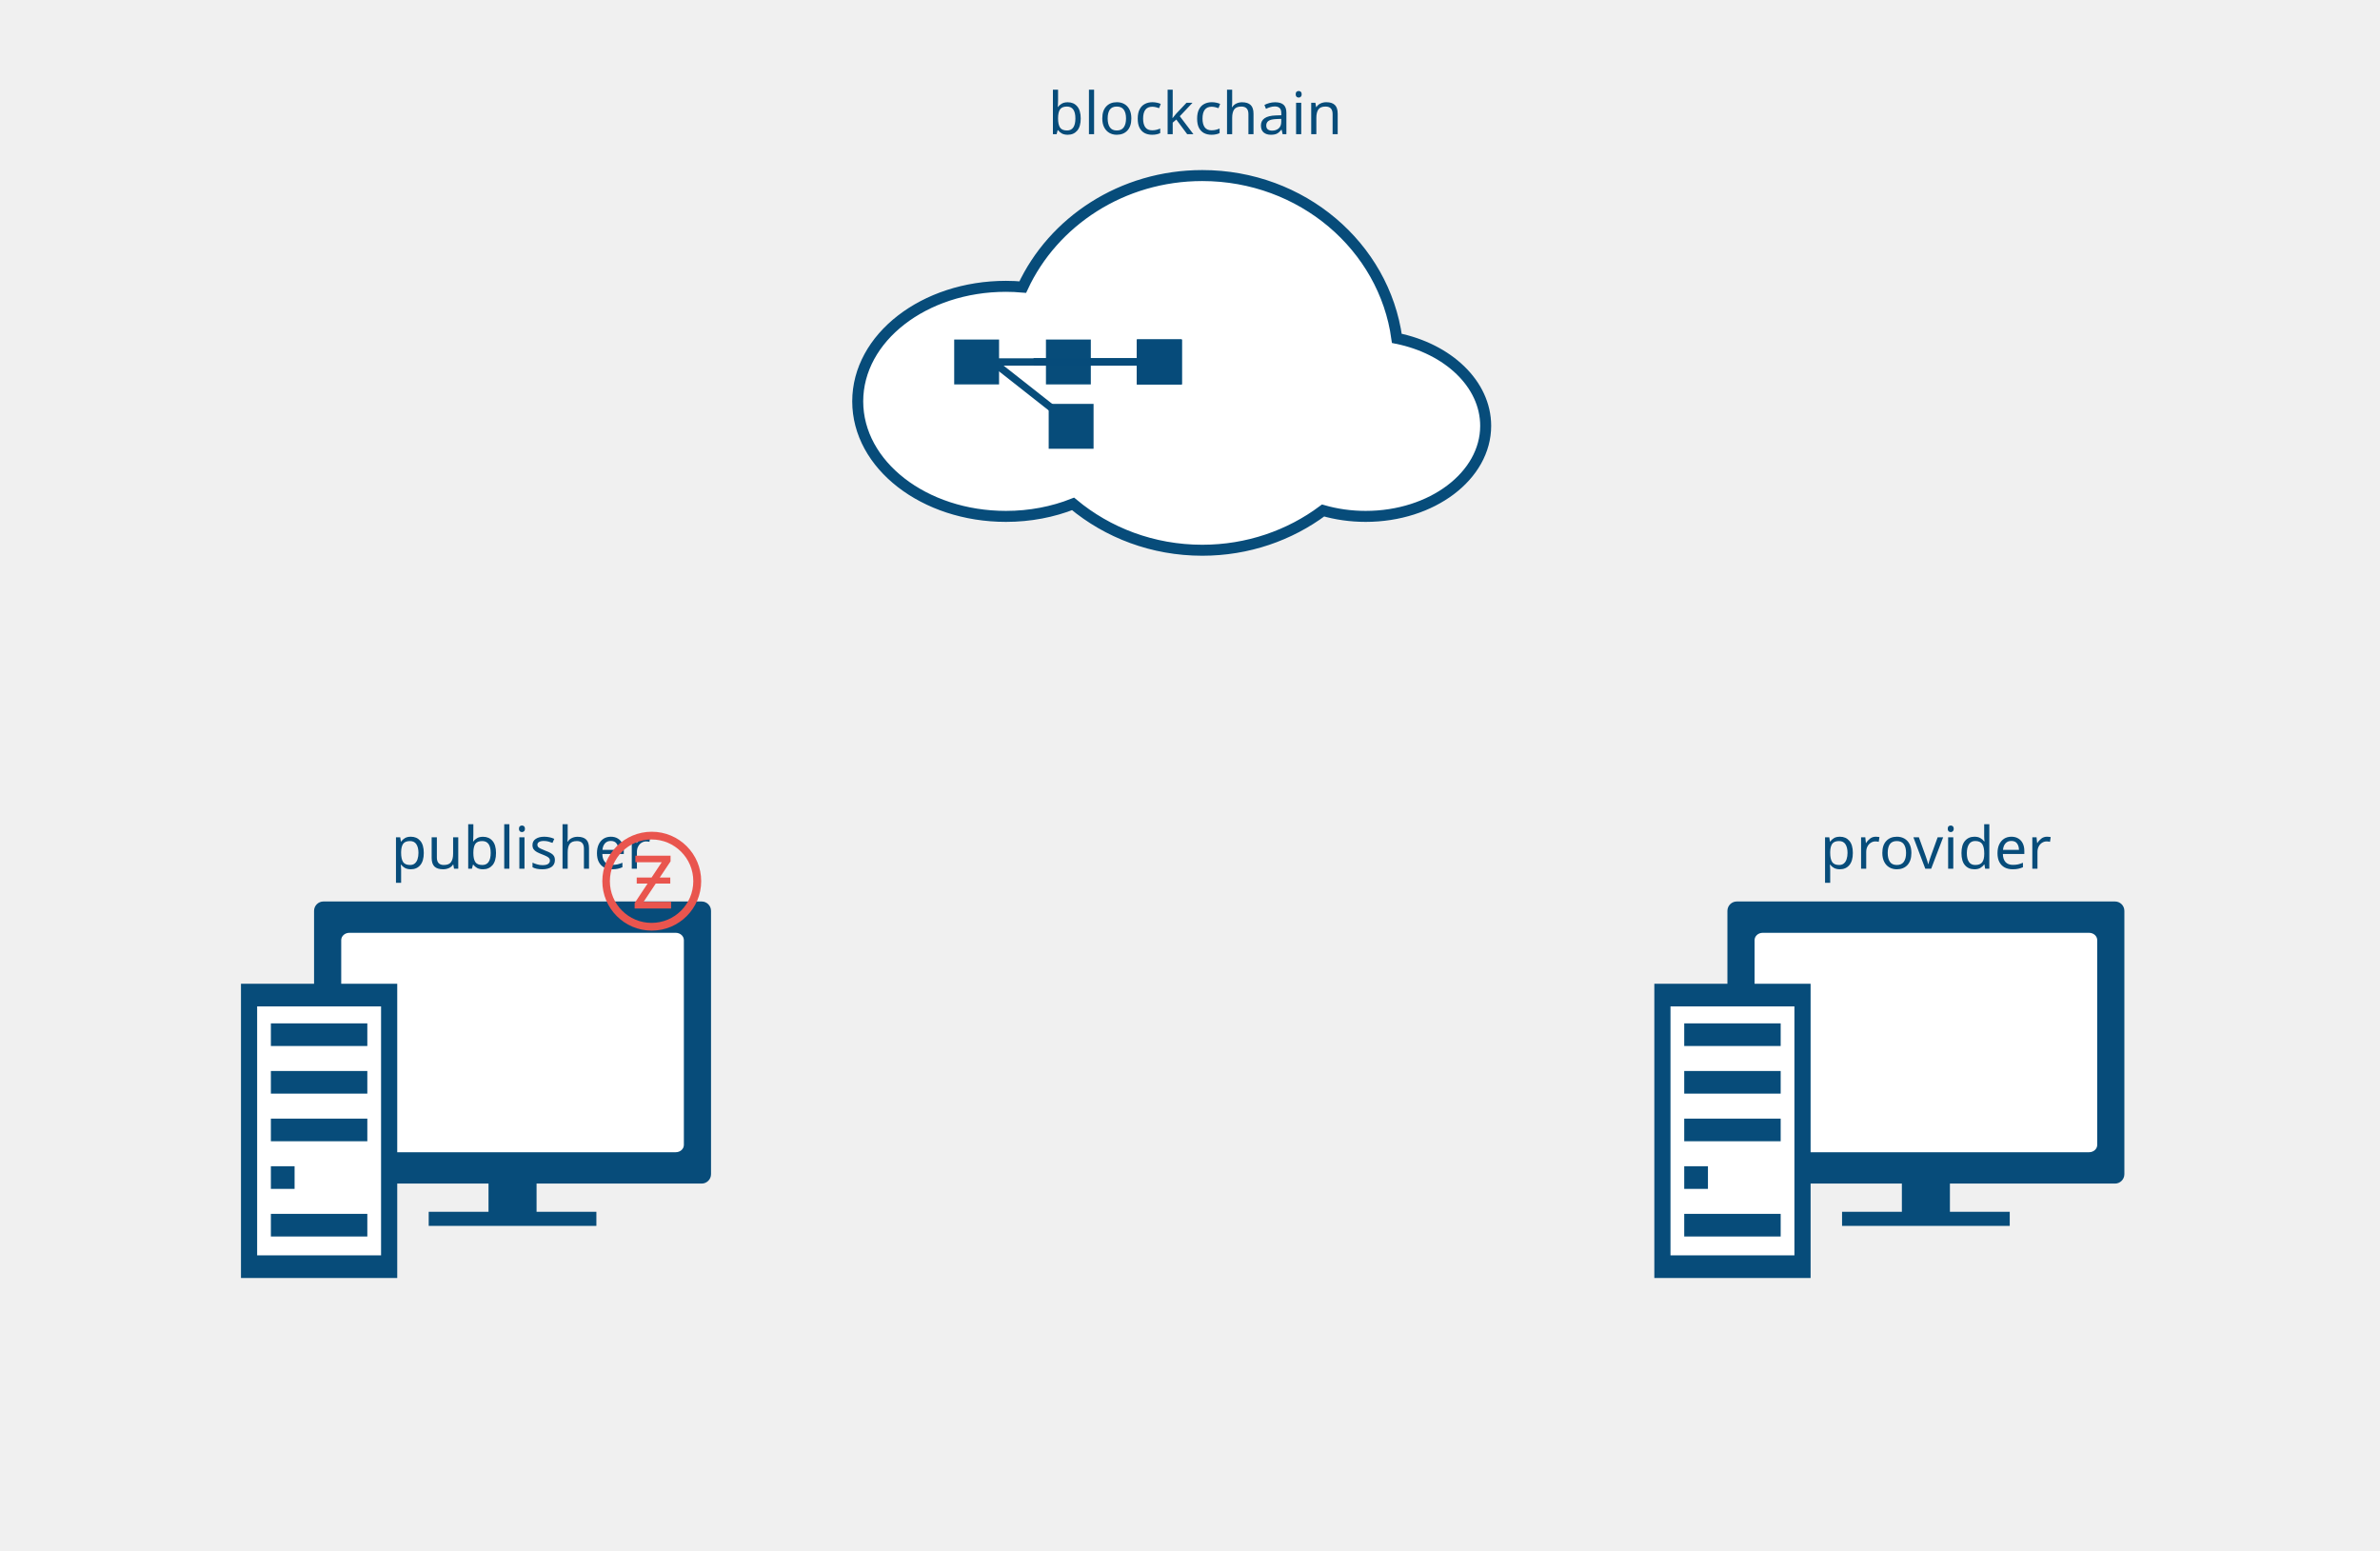
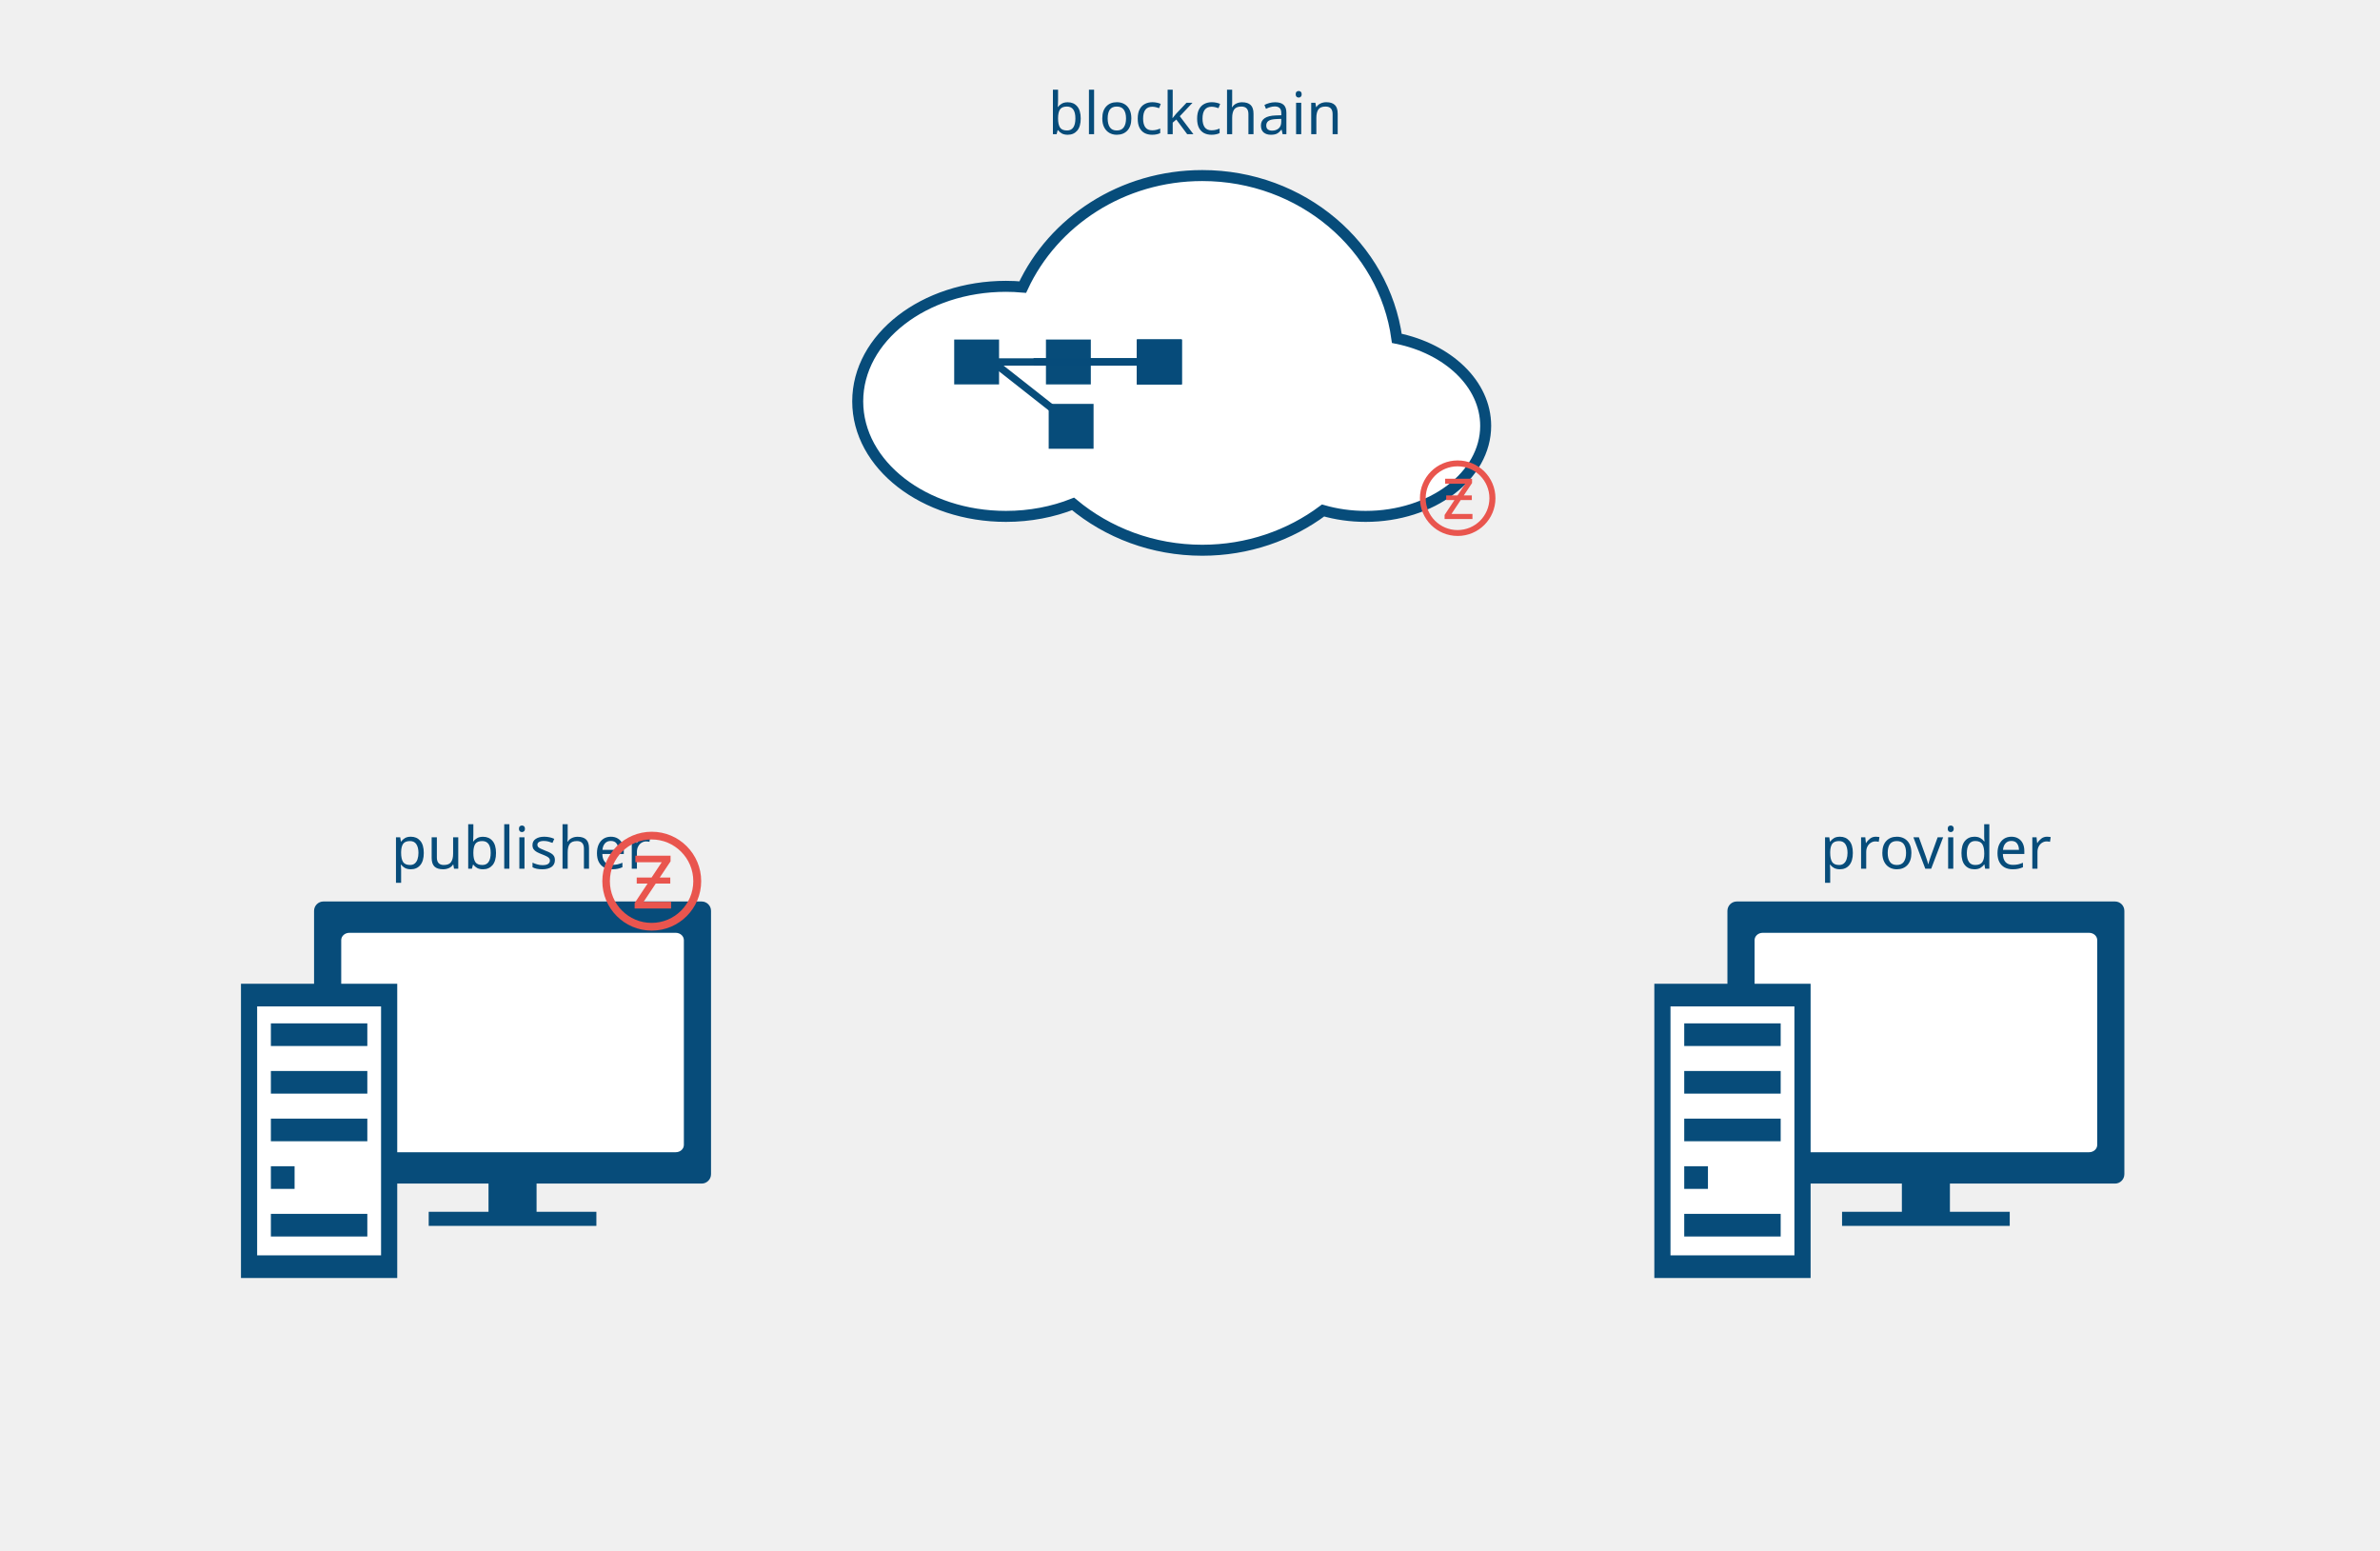
<svg xmlns="http://www.w3.org/2000/svg" version="1.1" id="Layer_1" x="0px" y="0px" width="650px" height="423.5px" viewBox="0 0 650 423.5" enable-background="new 0 0 650 423.5" xml:space="preserve">
  <g display="none">
-     <path display="inline" fill="#074C7A" d="M310.556,244.002H189.889c-1.656,0-3,1.343-3,3v84c0,1.657,1.344,3,3,3h120.667   c1.657,0,3-1.343,3-3v-84C313.556,245.345,312.213,244.002,310.556,244.002z M304.889,321.668c0,1.289-1.157,2.333-2.589,2.333   H198.145c-1.43,0-2.589-1.045-2.589-2.333v-65.333c0-1.289,1.159-2.333,2.589-2.333H302.3c1.432,0,2.589,1.045,2.589,2.333V321.668   L304.889,321.668z" />
+     <path display="inline" fill="#074C7A" d="M310.556,244.002H189.889c-1.656,0-3,1.343-3,3v84c0,1.657,1.344,3,3,3h120.667   c1.657,0,3-1.343,3-3v-84C313.556,245.345,312.213,244.002,310.556,244.002z M304.889,321.668c0,1.289-1.156,2.333-2.589,2.333   H198.145c-1.43,0-2.589-1.045-2.589-2.333v-65.333c0-1.289,1.159-2.333,2.589-2.333H302.3c1.433,0,2.589,1.045,2.589,2.333V321.668   L304.889,321.668z" />
    <rect x="242.556" y="331.002" display="inline" fill="#074C7A" width="15.333" height="16.5" />
    <rect x="223.473" y="343.002" display="inline" fill="#074C7A" width="53.5" height="4.5" />
    <g display="inline">
      <g>
        <rect x="164.334" y="271.688" fill="#074C7A" width="48.333" height="91" />
        <rect x="169.334" y="278.688" fill="#FFFFFF" width="38.333" height="77" />
      </g>
      <rect x="173.584" y="283.938" fill="#074C7A" width="29.833" height="7" />
      <rect x="173.584" y="298.667" fill="#074C7A" width="29.833" height="7" />
      <rect x="173.584" y="313.396" fill="#074C7A" width="29.833" height="7" />
      <rect x="173.584" y="328.125" fill="#074C7A" width="7.333" height="7" />
      <rect x="173.584" y="342.854" fill="#074C7A" width="29.833" height="7.002" />
    </g>
  </g>
  <g id="vm" opacity="0">
    <rect id="vm-back" x="451.662" y="269.402" fill="#FFFFFF" width="42.676" height="80.351" />
    <g id="pc_1_">
      <path fill="#297A9E" d="M451.662,269.402v80.351h42.676v-80.351H451.662z M489.923,343.57h-33.846v-67.986h33.846V343.57z" />
      <rect x="459.829" y="280.221" fill="#297A9E" width="26.341" height="6.182" />
-       <rect x="459.829" y="293.225" fill="#297A9E" width="26.341" height="6.181" />
-       <rect x="459.829" y="306.229" fill="#297A9E" width="26.341" height="6.182" />
+       <rect x="459.829" y="293.225" fill="#297A9E" width="26.341" height="6.182" />
+       <rect x="459.829" y="306.229" fill="#297A9E" width="26.341" height="6.183" />
      <rect x="459.829" y="319.234" fill="#297A9E" width="6.475" height="6.182" />
      <rect x="459.829" y="332.24" fill="#297A9E" width="26.341" height="6.181" />
    </g>
    <rect x="451.205" y="253.497" fill="none" width="43.252" height="15.905" />
    <text id="label_3_" transform="matrix(1 0 0 1 462.167 264.9531)" fill="#297A9E" font-family="'ArialMT'" font-size="16">vm</text>
  </g>
  <g id="provider">
    <rect id="prov-back" x="451.813" y="246.579" fill="#FFFFFF" fill-opacity="0" width="128.375" height="102" />
    <rect x="473.729" y="253.497" fill="#FFFFFF" width="102.271" height="64.974" />
    <g id="pc">
      <rect x="454" y="272" fill="#FFFFFF" width="39" height="73.5" />
-       <path fill="#074C7A" d="M451.813,268.641v80.35h42.678v-80.35H451.813z M490.072,342.807h-33.846v-67.984h33.846V342.807z" />
+       <path fill="#074C7A" d="M451.813,268.641v80.351h42.679v-80.351H451.813z M490.072,342.807h-33.847v-67.983h33.847V342.807z" />
      <rect x="459.98" y="279.456" fill="#074C7A" width="26.34" height="6.181" />
      <rect x="459.98" y="292.461" fill="#074C7A" width="26.34" height="6.182" />
      <rect x="459.98" y="305.467" fill="#074C7A" width="26.34" height="6.18" />
      <rect x="459.98" y="318.471" fill="#074C7A" width="6.475" height="6.182" />
-       <rect x="459.98" y="331.475" fill="#074C7A" width="26.34" height="6.183" />
+       <rect x="459.98" y="331.475" fill="#074C7A" width="26.34" height="6.184" />
    </g>
-     <path id="screen" fill="#074C7A" d="M577.621,246.172H474.338c-1.418,0-2.564,1.148-2.564,2.567v21.13h7.418v-13.141   c0-1.104,0.99-1.998,2.215-1.998h89.148c1.225,0,2.215,0.895,2.215,1.998v55.92c0,1.104-0.99,1.996-2.215,1.996h-76.719v8.561   h25.582v7.703h-16.334v3.852h16.334h13.123h16.336v-3.852h-16.336v-7.703h45.08c1.418,0,2.564-1.148,2.564-2.568V248.74   C580.188,247.32,579.039,246.172,577.621,246.172z" />
+     <path id="screen" fill="#074C7A" d="M577.621,246.172H474.338c-1.418,0-2.563,1.148-2.563,2.567v21.13h7.418v-13.141   c0-1.104,0.989-1.998,2.215-1.998h89.147c1.226,0,2.215,0.895,2.215,1.998v55.92c0,1.104-0.989,1.996-2.215,1.996h-76.719v8.561   h25.582v7.703h-16.334v3.852h16.334h13.123h16.336v-3.852h-16.336v-7.703h45.08c1.418,0,2.563-1.148,2.563-2.568V248.74   C580.188,247.32,579.039,246.172,577.621,246.172z" />
    <rect x="473.729" y="225.766" fill="none" width="104.5" height="15.906" />
    <text id="label_1_" transform="matrix(1 0 0 1 497.0771 237.2217)" fill="#074C7A" font-family="'ArialMT'" font-size="16">provider</text>
  </g>
  <g id="publisher">
    <rect id="pub-back" x="65.813" y="246.579" fill="#FFFFFF" fill-opacity="0" width="128.375" height="102" />
    <rect x="89.5" y="251" fill="#FFFFFF" width="100" height="68.234" />
    <g id="pc_3_">
      <rect x="68" y="272" fill="#FFFFFF" width="37.5" height="73.5" />
-       <path fill="#074C7A" d="M65.813,268.641v80.35h42.677v-80.35H65.813z M104.072,342.807H70.228v-67.984h33.845v67.984H104.072z" />
+       <path fill="#074C7A" d="M65.813,268.641v80.351h42.677v-80.351H65.813z M104.072,342.807H70.228v-67.983h33.845v67.983H104.072z" />
      <rect x="73.98" y="279.456" fill="#074C7A" width="26.34" height="6.181" />
      <rect x="73.98" y="292.461" fill="#074C7A" width="26.34" height="6.182" />
      <rect x="73.98" y="305.467" fill="#074C7A" width="26.34" height="6.18" />
      <rect x="73.98" y="318.471" fill="#074C7A" width="6.475" height="6.182" />
-       <rect x="73.98" y="331.475" fill="#074C7A" width="26.34" height="6.183" />
+       <rect x="73.98" y="331.475" fill="#074C7A" width="26.34" height="6.184" />
    </g>
    <path id="screen_2_" fill="#074C7A" d="M191.621,246.172H88.338c-1.418,0-2.565,1.148-2.565,2.567v21.13h7.418v-13.141   c0-1.104,0.991-1.998,2.215-1.998h89.149c1.224,0,2.215,0.895,2.215,1.998v55.92c0,1.104-0.991,1.996-2.215,1.996h-76.719v8.561   h25.582v7.703h-16.334v3.852h16.334h13.123h16.336v-3.852h-16.336v-7.703h45.08c1.418,0,2.565-1.148,2.565-2.568V248.74   C194.188,247.32,193.039,246.172,191.621,246.172z" />
    <rect x="87" y="225.766" fill="none" width="104.5" height="15.906" />
    <text id="label" transform="matrix(1 0 0 1 106.7852 237.2217)" fill="#074C7A" font-family="'ArialMT'" font-size="16">publisher</text>
  </g>
  <g id="blockchain">
    <circle id="bc-back" fill="#FFFFFF" cx="328.897" cy="100.306" r="51.273" />
-     <path fill="#FFFFFF" stroke="#074C7A" stroke-width="3" stroke-miterlimit="10" d="M381.488,92.397   c-3.444-25.085-25.915-44.456-53.142-44.456c-21.882,0-40.693,12.519-49.025,30.455c-1.507-0.131-3.035-0.207-4.587-0.207   c-22.359,0-40.483,14.063-40.483,31.413c0,17.348,18.124,31.411,40.483,31.411c6.602,0,12.828-1.233,18.334-3.409   c9.43,7.872,21.766,12.655,35.28,12.655c12.45,0,23.901-4.061,32.999-10.854c3.615,1.036,7.533,1.608,11.633,1.608   c18.098,0,32.773-11.072,32.773-24.732C405.75,104.844,395.46,95.227,381.488,92.397z" />
+     <path fill="#FFFFFF" stroke="#074C7A" stroke-width="3" stroke-miterlimit="10" d="M381.488,92.397   c-3.444-25.085-25.915-44.456-53.143-44.456c-21.882,0-40.693,12.519-49.025,30.455c-1.507-0.131-3.035-0.207-4.587-0.207   c-22.359,0-40.483,14.063-40.483,31.413c0,17.348,18.124,31.411,40.483,31.411c6.602,0,12.828-1.233,18.334-3.409   c9.43,7.872,21.766,12.655,35.28,12.655c12.45,0,23.901-4.061,32.999-10.854c3.615,1.036,7.533,1.608,11.634,1.608   c18.098,0,32.772-11.072,32.772-24.732C405.75,104.844,395.46,95.227,381.488,92.397z" />
    <g>
      <rect x="260.599" y="92.719" fill="#074C7A" width="12.255" height="12.254" />
      <rect x="285.659" y="92.719" fill="#074C7A" width="12.254" height="12.254" />
      <rect x="310.494" y="92.719" fill="#074C7A" width="12.256" height="12.254" />
      <rect x="286.406" y="110.292" fill="#074C7A" width="12.256" height="12.254" />
      <line fill="none" stroke="#074C7A" stroke-width="2" stroke-miterlimit="10" x1="267.727" y1="98.846" x2="315.494" y2="98.846" />
      <line fill="none" stroke="#074C7A" stroke-width="2" stroke-miterlimit="10" x1="272.656" y1="99.983" x2="293.542" y2="116.419" />
      <g id="zen-block-g">
        <line id="zen-path" fill="none" stroke="#064B7A" stroke-width="2" stroke-miterlimit="10" x1="282.297" y1="98.846" x2="314.495" y2="98.846" />
        <rect id="zen-block" x="310.496" y="92.719" fill="#064B7A" width="12.254" height="12.254" />
      </g>
      <g id="ann-block-g">
        <line id="ann-path" fill="none" stroke="#064B7A" stroke-width="2" stroke-miterlimit="10" x1="282.297" y1="98.846" x2="314.495" y2="98.846" />
        <rect id="ann-block" x="310.496" y="92.719" fill="#064B7A" width="12.254" height="12.254" />
      </g>
    </g>
    <rect x="253.502" y="25.188" fill="none" width="140.999" height="15.906" />
    <text id="label_2_" transform="matrix(1 0 0 1 286.2007 36.6436)" fill="#074C7A" font-family="'ArialMT'" font-size="16">blockchain</text>
  </g>
  <g id="zencoin-g">
-     <path id="zencoin" fill="#E9554E" d="M173.895,239.626h4.058l2.768-4.169h-7.201v-1.786h9.616v1.544l-2.944,4.411h2.867v1.654   h-3.97l-3.308,4.973h7.498v1.831h-9.958v-1.467l3.54-5.337h-2.966V239.626z M178.001,227.127c-7.456,0-13.499,6.044-13.499,13.499   s6.043,13.499,13.499,13.499s13.499-6.044,13.499-13.499S185.457,227.127,178.001,227.127z M177.953,252.017   c-6.291,0-11.391-5.101-11.391-11.391c0-6.291,5.1-11.391,11.391-11.391s11.391,5.1,11.391,11.391   C189.343,246.916,184.243,252.017,177.953,252.017z" />
+     <path id="zencoin" fill="#E9554E" d="M173.895,239.626h4.058l2.768-4.169h-7.201v-1.786h9.616v1.544l-2.944,4.411h2.867v1.654   h-3.97l-3.308,4.973h7.498v1.831h-9.958v-1.467l3.54-5.337h-2.966V239.626z M178.001,227.127c-7.456,0-13.499,6.044-13.499,13.499   s6.043,13.499,13.499,13.499s13.499-6.044,13.499-13.499S185.457,227.127,178.001,227.127z M177.953,252.018   c-6.291,0-11.391-5.102-11.391-11.392c0-6.291,5.1-11.392,11.391-11.392s11.391,5.101,11.391,11.392   C189.343,246.916,184.243,252.018,177.953,252.018z" />
+   </g>
+   <g id="s-zencoin-g">
+     <path id="s-zencoin" fill="#E9554E" d="M394.971,135.281h3.1l2.114-3.184h-5.501v-1.365h7.346v1.18l-2.249,3.369h2.19v1.264h-3.034   l-2.524,3.799h5.726v1.398h-7.606v-1.12l2.704-4.077h-2.265V135.281z M398.106,125.733c-5.695,0-10.312,4.617-10.312,10.312   s4.616,10.312,10.312,10.312c5.697,0,10.313-4.617,10.313-10.312S403.804,125.733,398.106,125.733z M398.07,144.747   c-4.806,0-8.701-3.896-8.701-8.702s3.896-8.702,8.701-8.702c4.807,0,8.701,3.896,8.701,8.702   C406.771,140.85,402.875,144.747,398.07,144.747z" />
  </g>
</svg>
